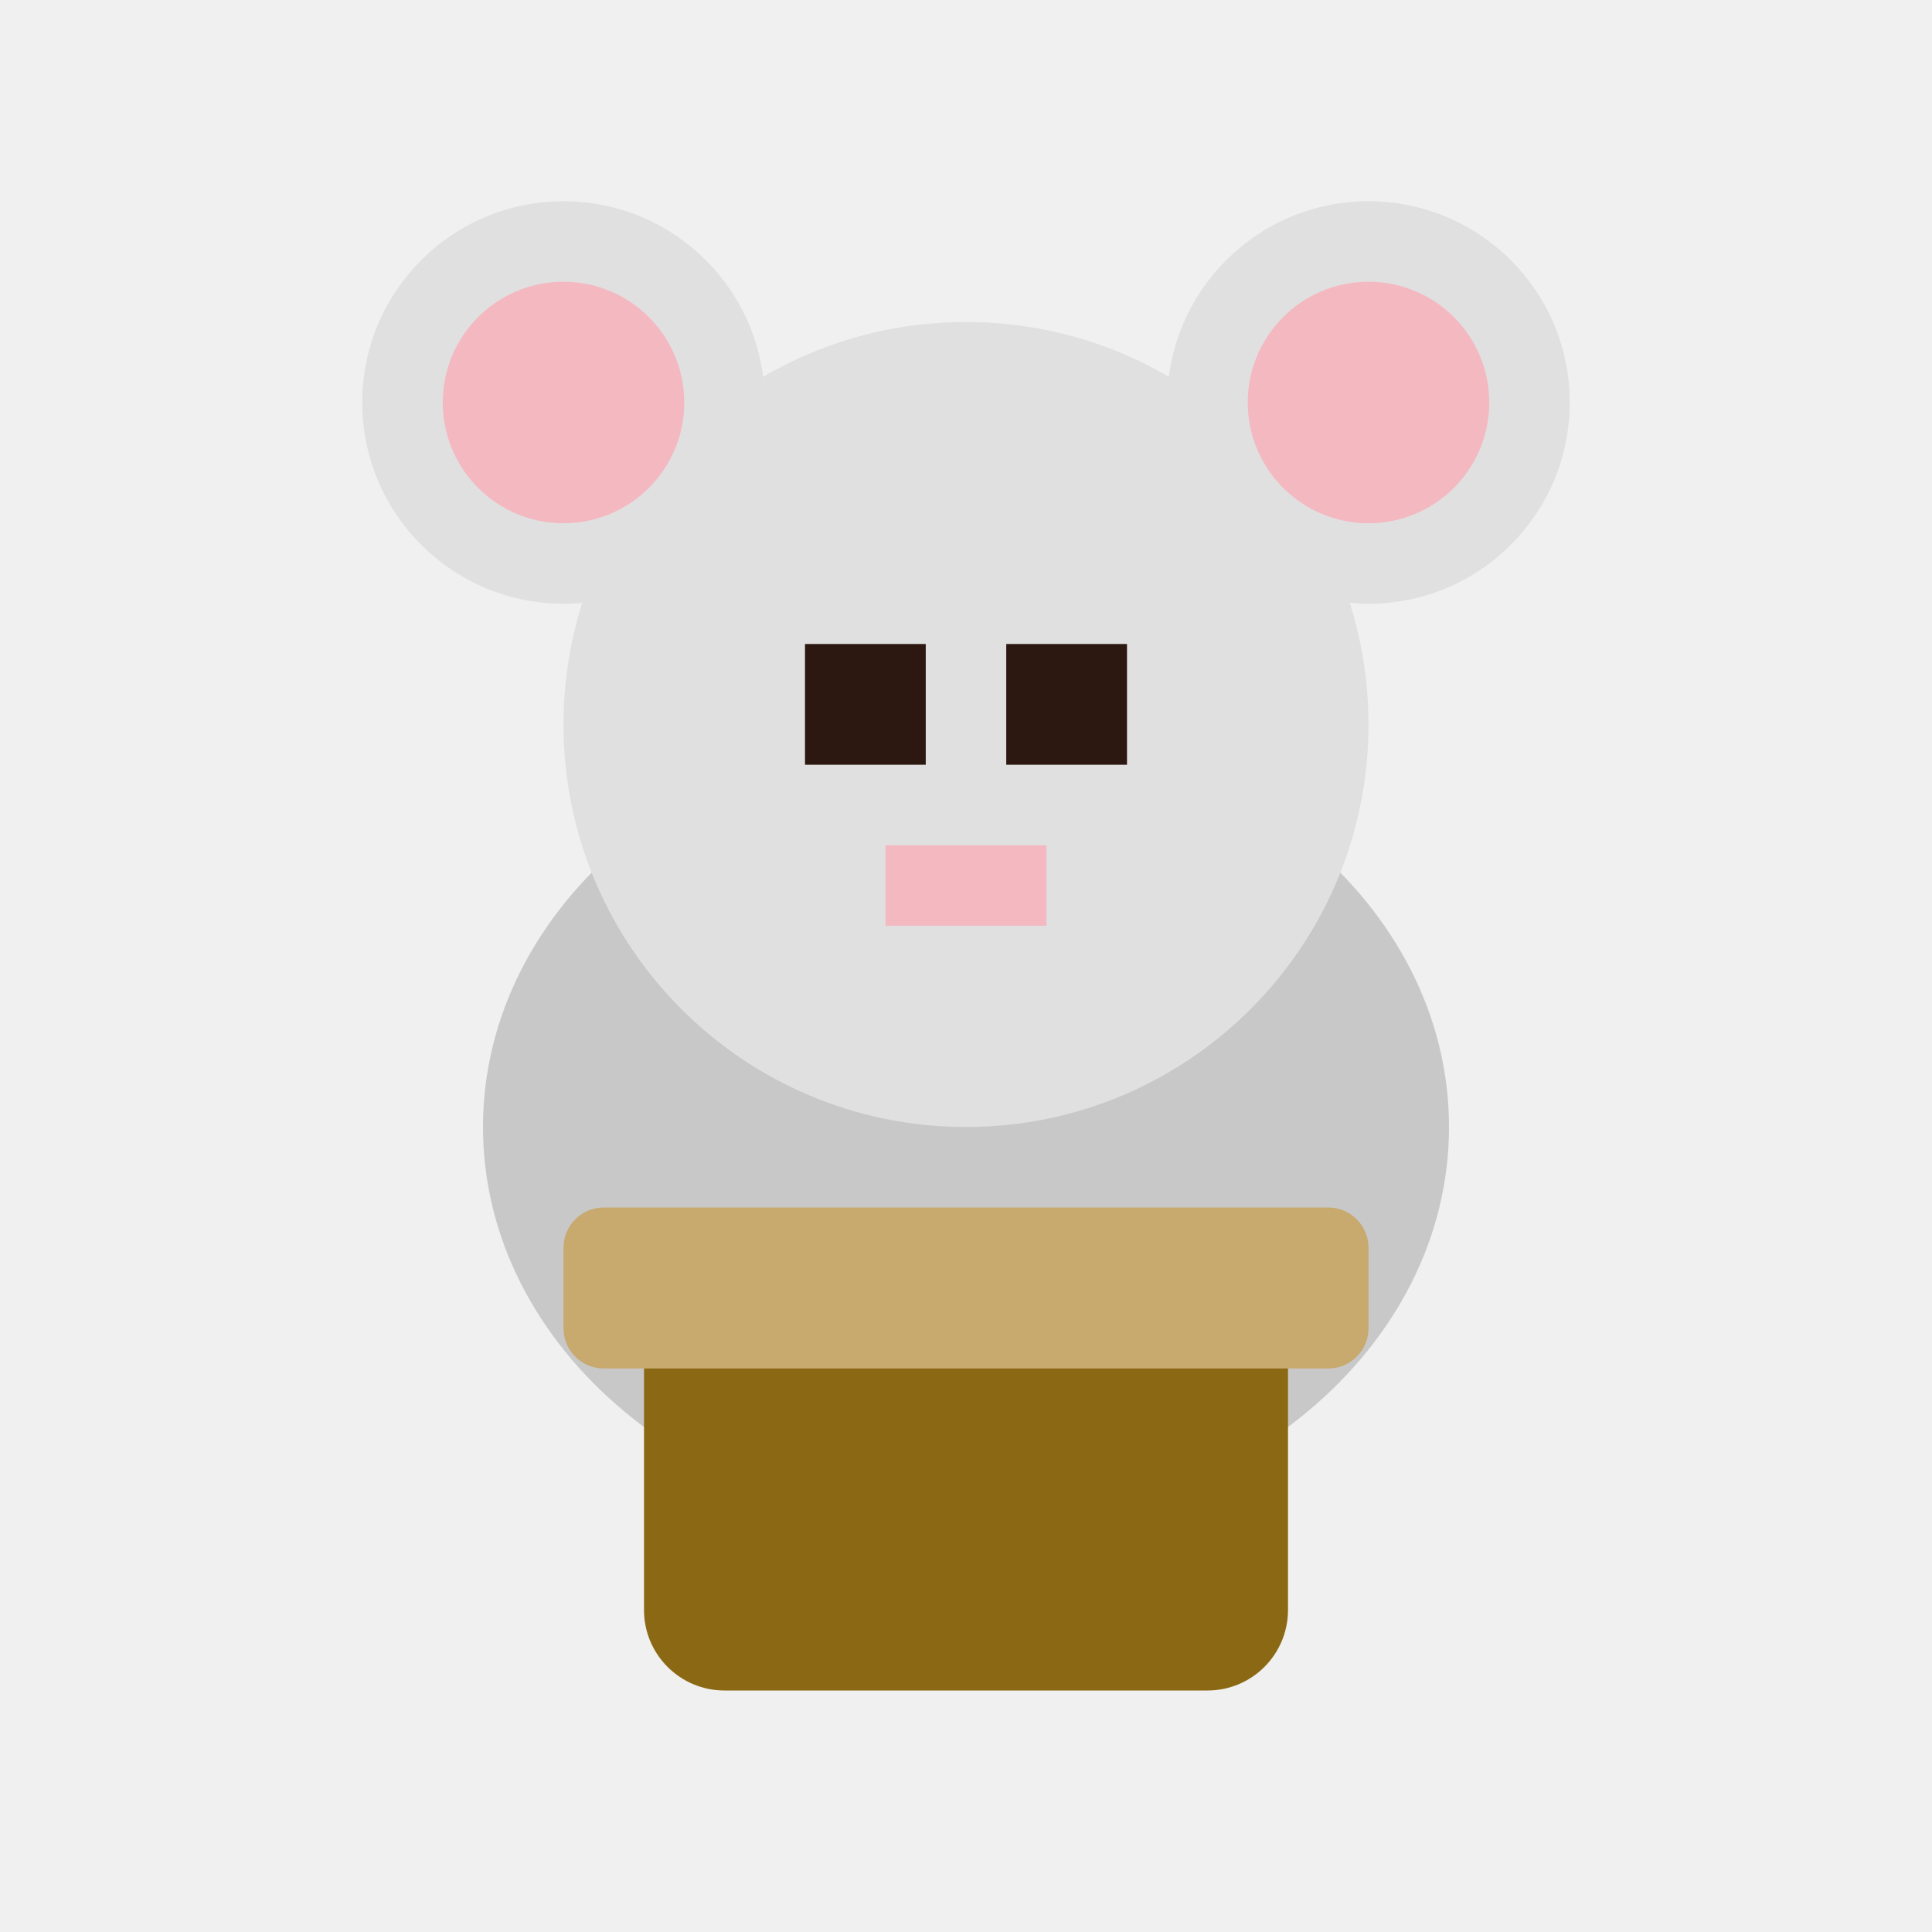
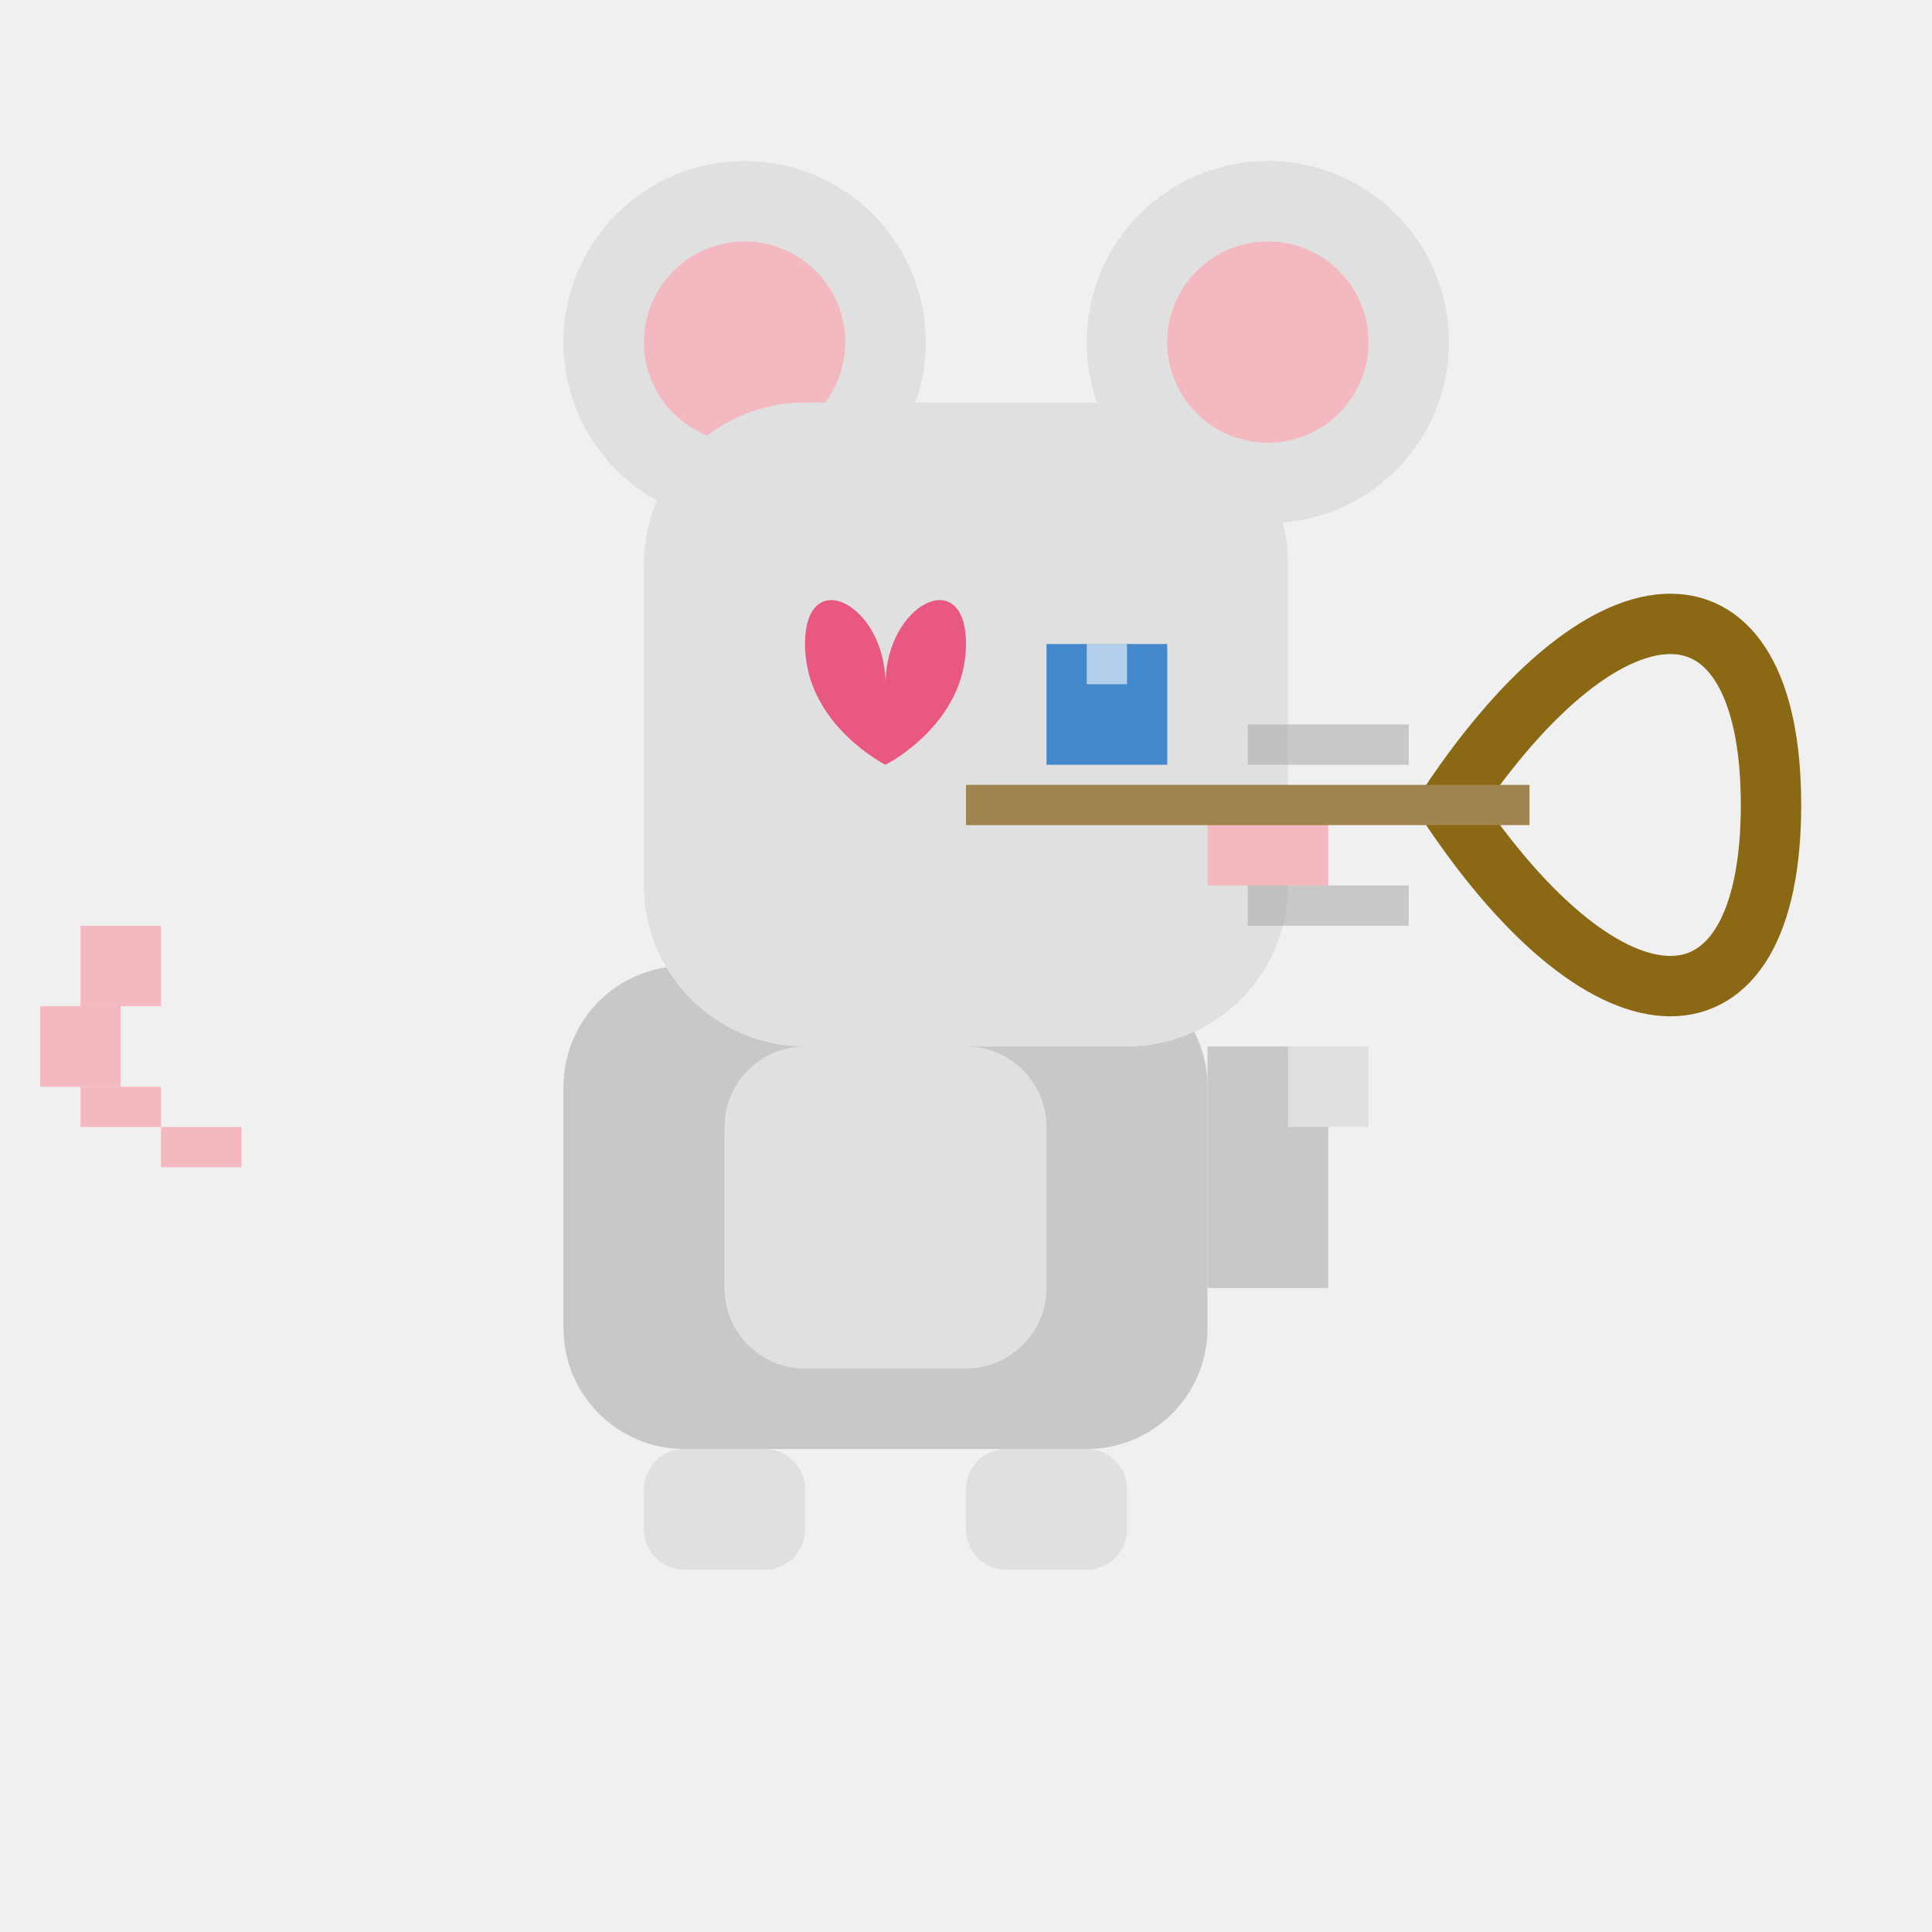
<svg xmlns="http://www.w3.org/2000/svg" viewBox="0 0 48 48" width="48" height="48" style="image-rendering:pixelated">
-   <ellipse cx="24" cy="28" rx="12" ry="10" fill="#C8C8C8" />
-   <circle cx="24" cy="18" r="10" fill="#E0E0E0" />
-   <circle cx="14" cy="10" r="5" fill="#E0E0E0" />
-   <circle cx="34" cy="10" r="5" fill="#E0E0E0" />
-   <circle cx="14" cy="10" r="3" fill="#F4B8C1" />
-   <circle cx="34" cy="10" r="3" fill="#F4B8C1" />
-   <rect x="20" y="16" width="3" height="3" fill="#2C1810" />
-   <rect x="25" y="16" width="3" height="3" fill="#2C1810" />
-   <rect x="22" y="21" width="4" height="2" fill="#F4B8C1" />
-   <rect x="16" y="32" width="16" height="10" fill="#8B6914" rx="2" />
-   <rect x="14" y="30" width="20" height="4" fill="#C8A96E" rx="1" />
+   <rect x="4" y="28" width="2" height="1" fill="#F4B8C1" />
+   <rect x="2" y="27" width="2" height="1" fill="#F4B8C1" />
+   <rect x="1" y="25" width="2" height="2" fill="#F4B8C1" />
+   <rect x="2" y="23" width="2" height="2" fill="#F4B8C1" />
+   <rect x="14" y="24" width="16" height="12" fill="#C8C8C8" rx="3" />
+   <rect x="18" y="26" width="8" height="8" fill="#E0E0E0" rx="2" />
+   <rect x="14" y="4" width="9" height="9" fill="#E0E0E0" rx="5" />
+   <rect x="16" y="6" width="5" height="5" fill="#F4B8C1" rx="3" />
+   <rect x="27" y="4" width="9" height="9" fill="#E0E0E0" rx="5" />
+   <rect x="29" y="6" width="5" height="5" fill="#F4B8C1" rx="3" />
+   <rect x="16" y="10" width="16" height="16" fill="#E0E0E0" rx="4" />
+   <rect x="26" y="16" width="3" height="3" fill="#4488CC" />
+   <rect x="27" y="16" width="1" height="1" fill="#FFFFFF" opacity="0.6" />
+   <rect x="30" y="20" width="3" height="2" fill="#F4B8C1" />
+   <rect x="31" y="18" width="4" height="1" fill="#A0A0A0" opacity="0.5" />
+   <rect x="31" y="22" width="4" height="1" fill="#A0A0A0" opacity="0.5" />
+   <rect x="30" y="26" width="3" height="6" fill="#C8C8C8" />
+   <rect x="32" y="26" width="2" height="2" fill="#E0E0E0" />
+   <path d="M36 20 C40 14, 44 14, 44 20 C44 26, 40 26, 36 20Z" fill="none" stroke="#8B6914" stroke-width="1.5" />
+   <rect x="36" y="19" width="1" height="2" fill="#8B6914" />
+   <rect x="24" y="19.5" width="14" height="1" fill="#A0834E" />
+   <path d="M22 17 C22 15, 20 14, 20 16 C20 18, 22 19, 22 19 C22 19, 24 18, 24 16 C24 14, 22 15, 22 17Z" fill="#E85880" />
+   <rect x="16" y="36" width="4" height="3" fill="#E0E0E0" rx="1" />
+   <rect x="24" y="36" width="4" height="3" fill="#E0E0E0" rx="1" />
</svg>
